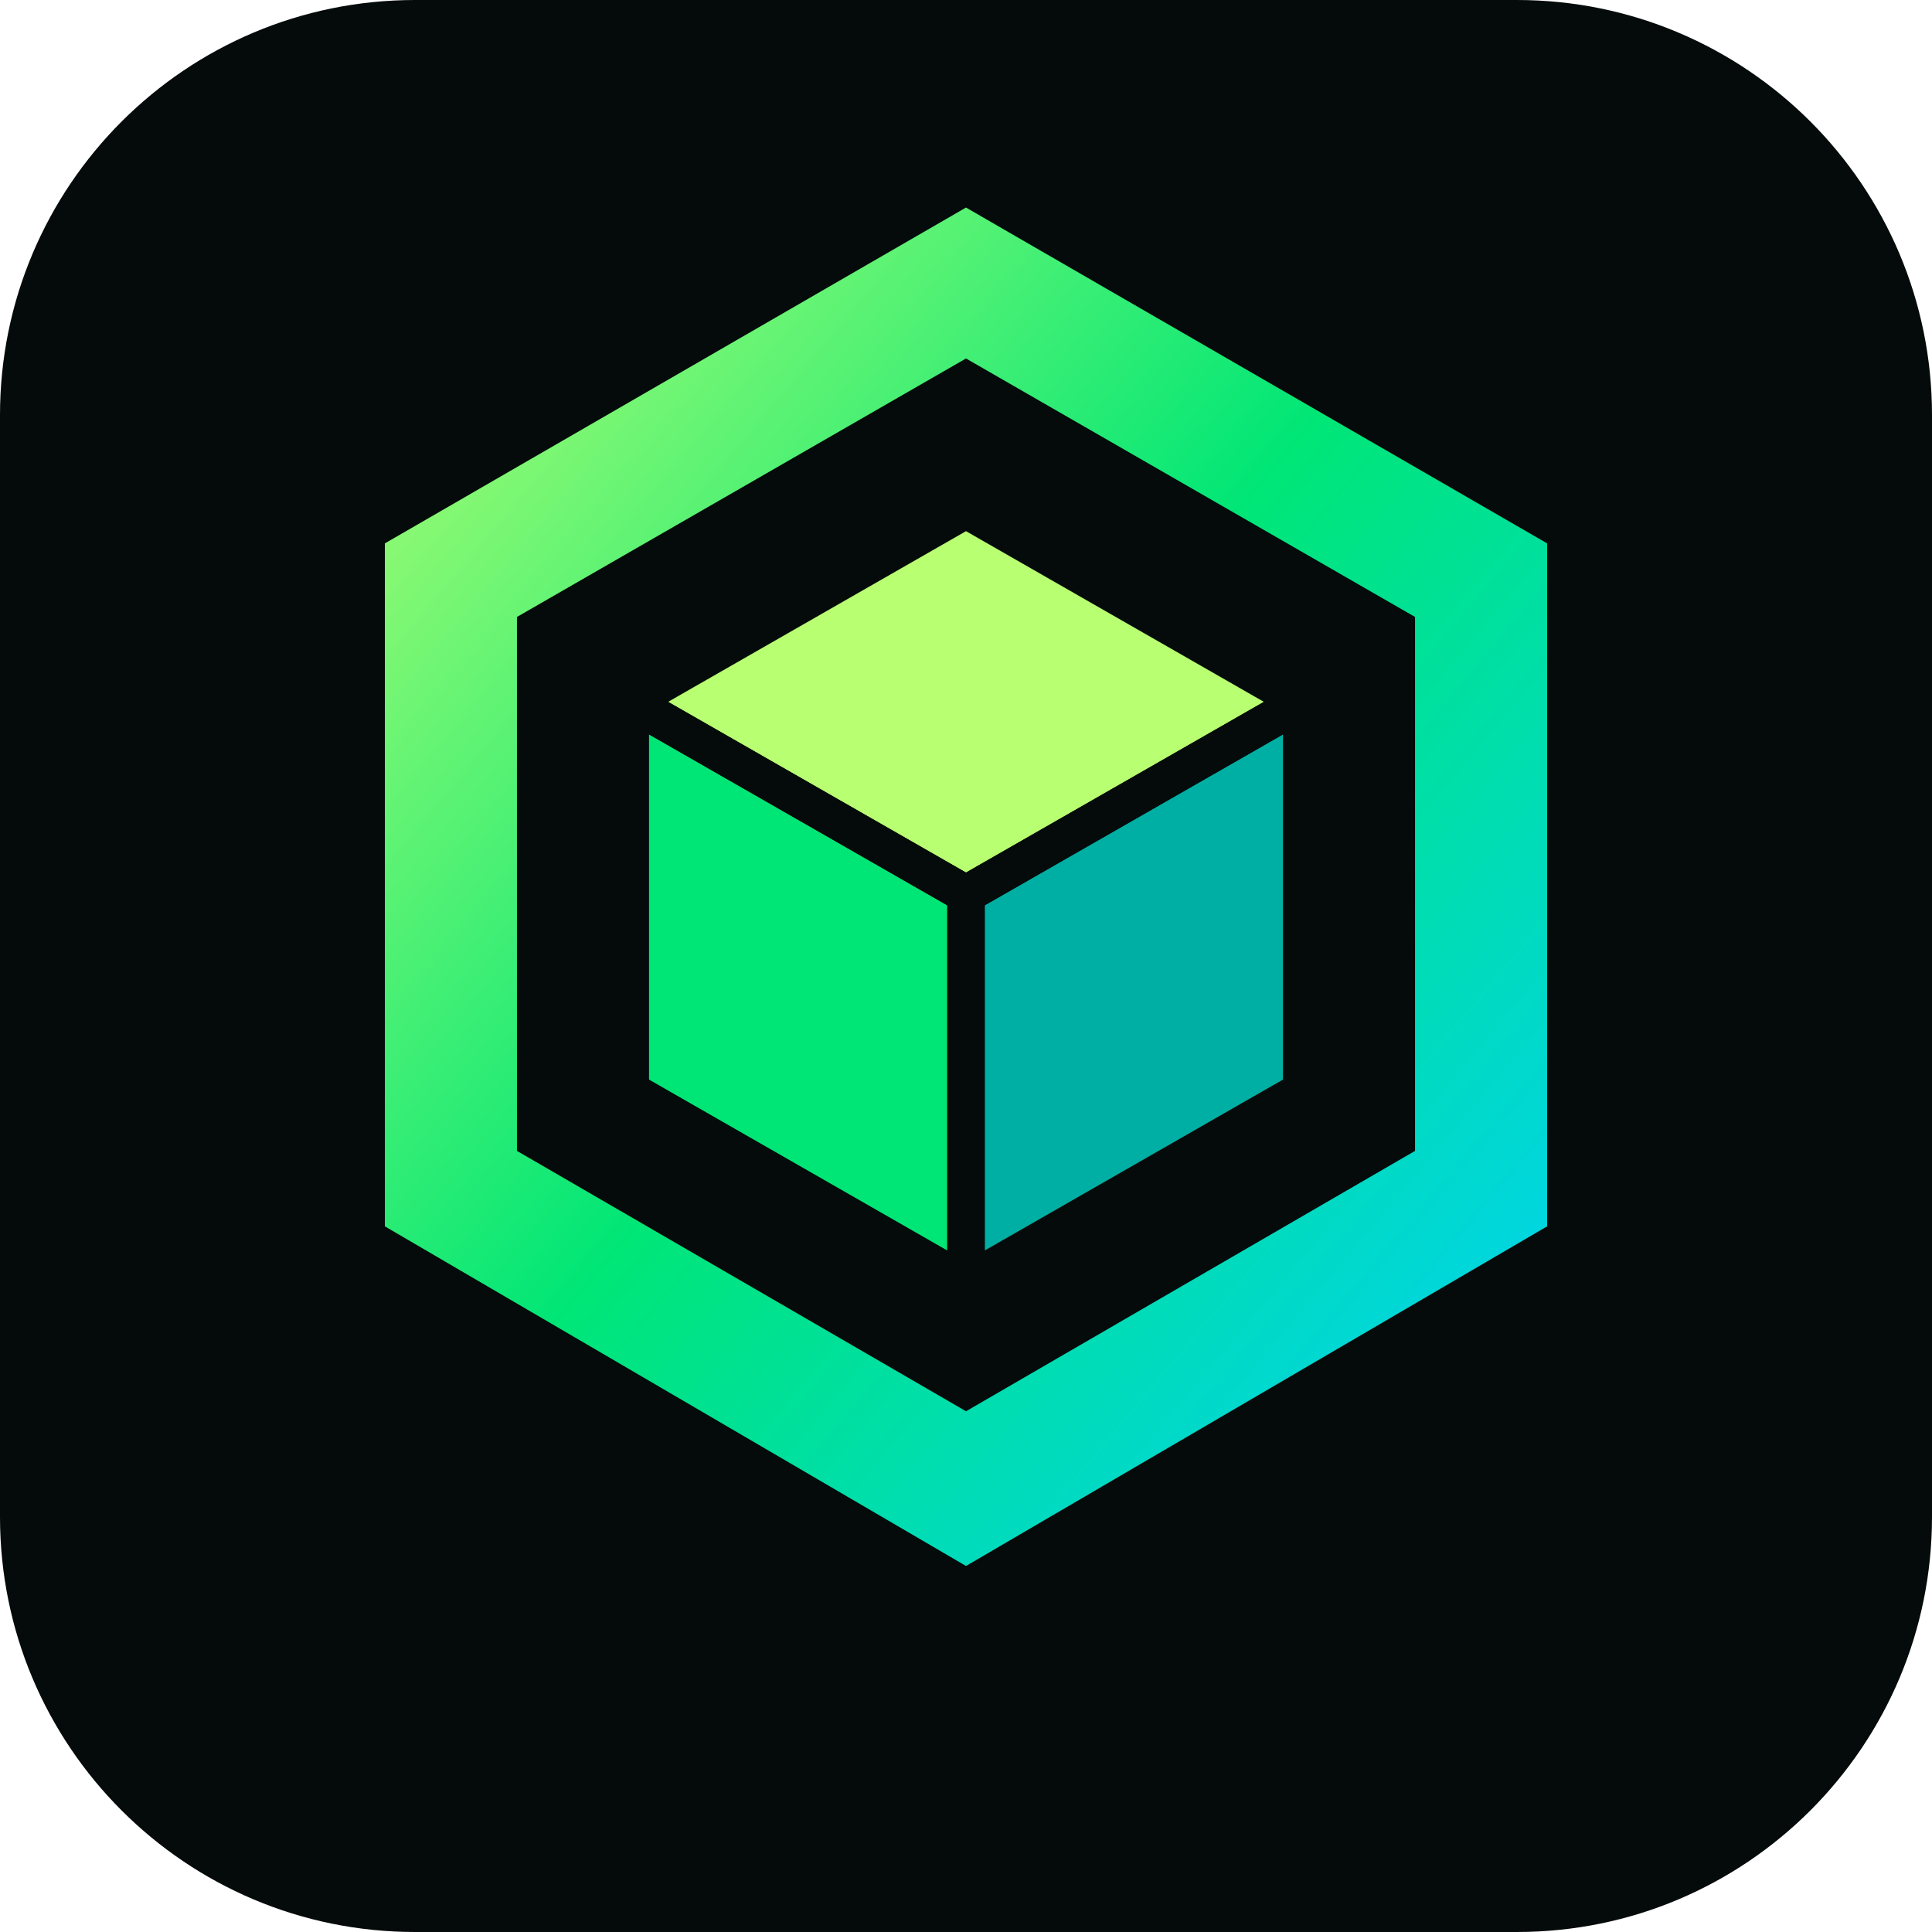
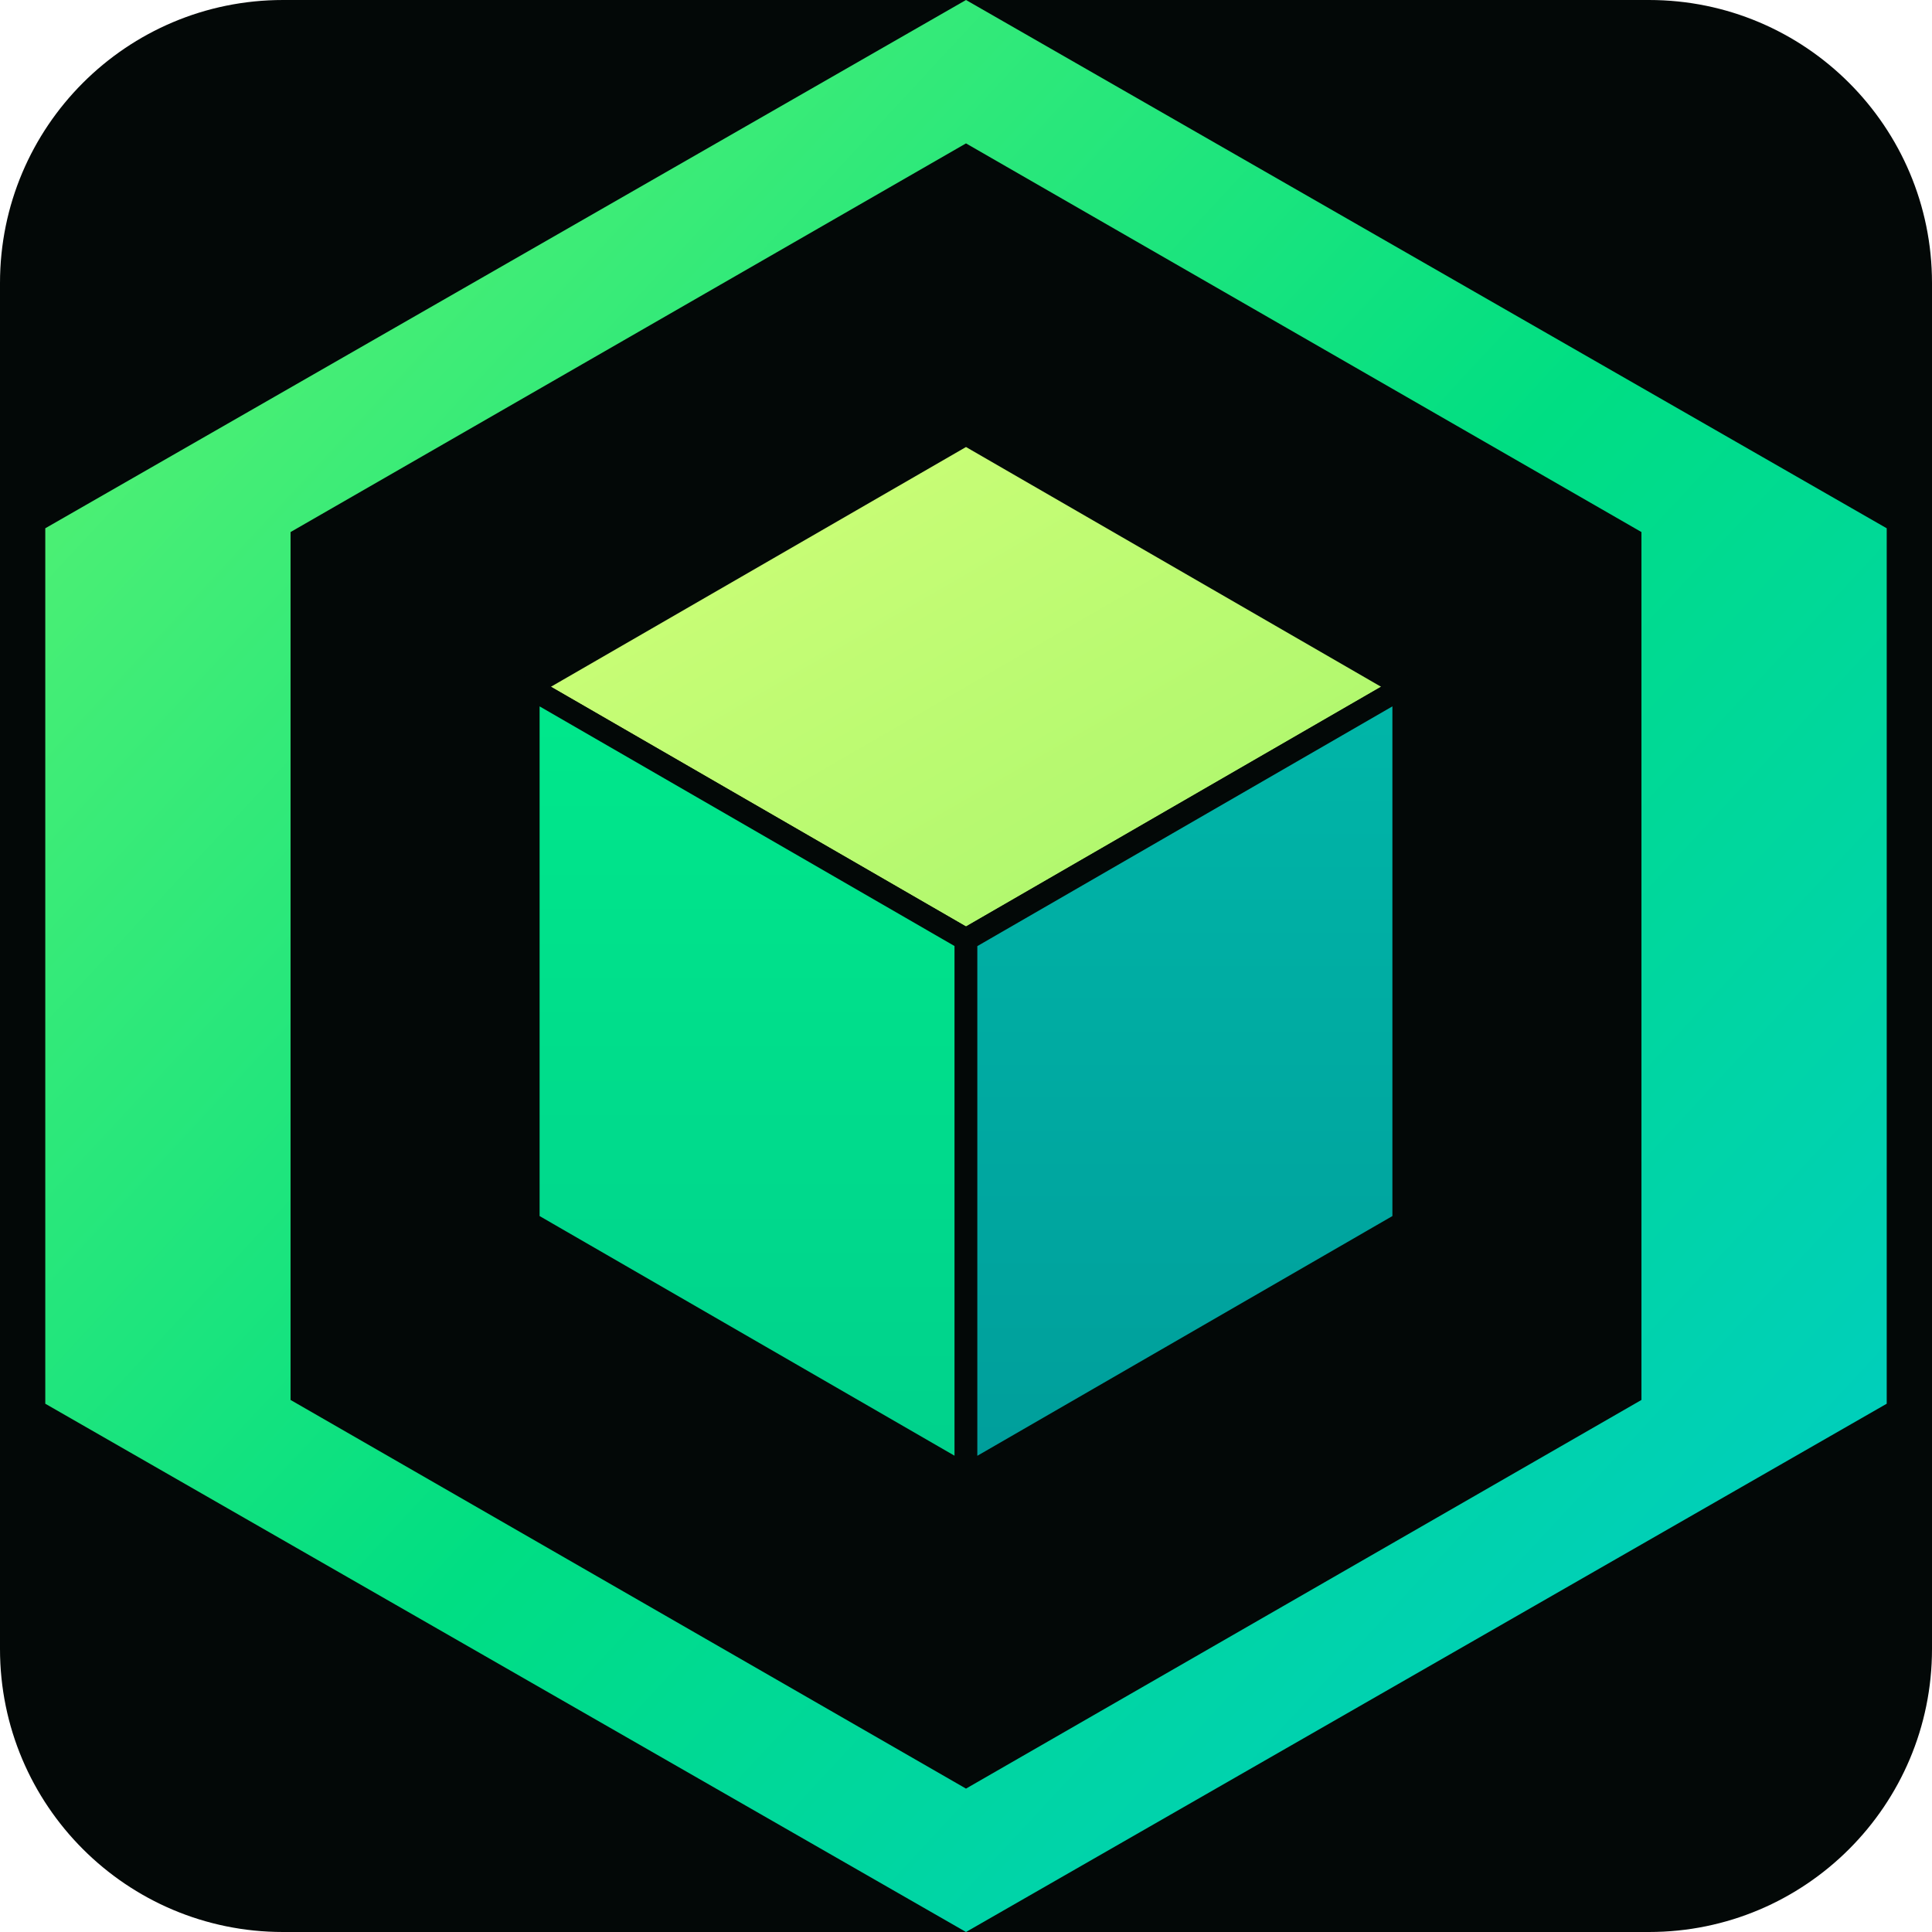
<svg xmlns="http://www.w3.org/2000/svg" width="1024" height="1024" viewBox="0 0 1024 1024">
  <defs>
-     <linearGradient id="g" x1="0" y1="0" x2="1" y2="1">
-       <stop stop-color="#B8FF72" />
-       <stop offset=".48" stop-color="#00E676" />
-       <stop offset="1" stop-color="#00D1FF" />
+     <linearGradient id="hex" x1="0" y1="0" x2="1" y2="1">
+       <stop stop-color="#65F56F" />
+       <stop offset=".52" stop-color="#00DE83" />
+       <stop offset="1" stop-color="#00C9D0" />
    </linearGradient>
-     <linearGradient id="cube" x1="0" y1="0" x2="1" y2="1">
-       <stop stop-color="#A8FF8A" />
-       <stop offset="1" stop-color="#00BFA5" />
+     <linearGradient id="top" x1="0" y1="0" x2="1" y2="1">
+       <stop stop-color="#D2FF79" />
+       <stop offset="1" stop-color="#A7F66B" />
+     </linearGradient>
+     <linearGradient id="left" x1="0" y1="0" x2="0" y2="1">
+       <stop stop-color="#00E88B" />
+       <stop offset="1" stop-color="#00D18C" />
+     </linearGradient>
+     <linearGradient id="right" x1="0" y1="0" x2="0" y2="1">
+       <stop stop-color="#00B6A8" />
+       <stop offset="1" stop-color="#009E9B" />
    </linearGradient>
  </defs>
-   <rect width="1024" height="1024" rx="220" fill="#050B0A" />
-   <path d="M512 110 820 288 820 650 512 830 204 650 204 288Z M512 190 274 327 274 610 512 748 750 610 750 327Z" fill="url(#g)" fill-rule="evenodd" />
-   <path d="M512 270 690 372 512 474 334 372Z" fill="#B8FF72" />
-   <path d="M334 372 512 474 512 680 334 578Z" fill="#00E676" />
-   <path d="M690 372 512 474 512 680 690 578Z" fill="#00AFA3" />
-   <path d="M512 270 690 372 512 474 334 372Z" fill="none" stroke="#050B0A" stroke-width="20" stroke-linejoin="round" />
-   <path d="M334 372 512 474 512 680 334 578Z M690 372 512 474 512 680 690 578Z" fill="none" stroke="#050B0A" stroke-width="20" stroke-linejoin="round" />
+   <rect width="1024" height="1024" rx="150" fill="#030807" />
+   <path d="M512 0 1000 280 1000 744 512 1024 24 744 24 280Z M512 76 154 282 154 742 512 948 870 742 870 282Z" fill="url(#hex)" fill-rule="evenodd" />
+   <path d="M512 230 744 364 512 498 280 364Z" fill="url(#top)" stroke="#030807" stroke-width="12" stroke-linejoin="round" />
+   <path d="M280 364 512 498 512 782 280 648Z" fill="url(#left)" stroke="#030807" stroke-width="12" stroke-linejoin="round" />
+   <path d="M744 364 512 498 512 782 744 648Z" fill="url(#right)" stroke="#030807" stroke-width="12" stroke-linejoin="round" />
</svg>
